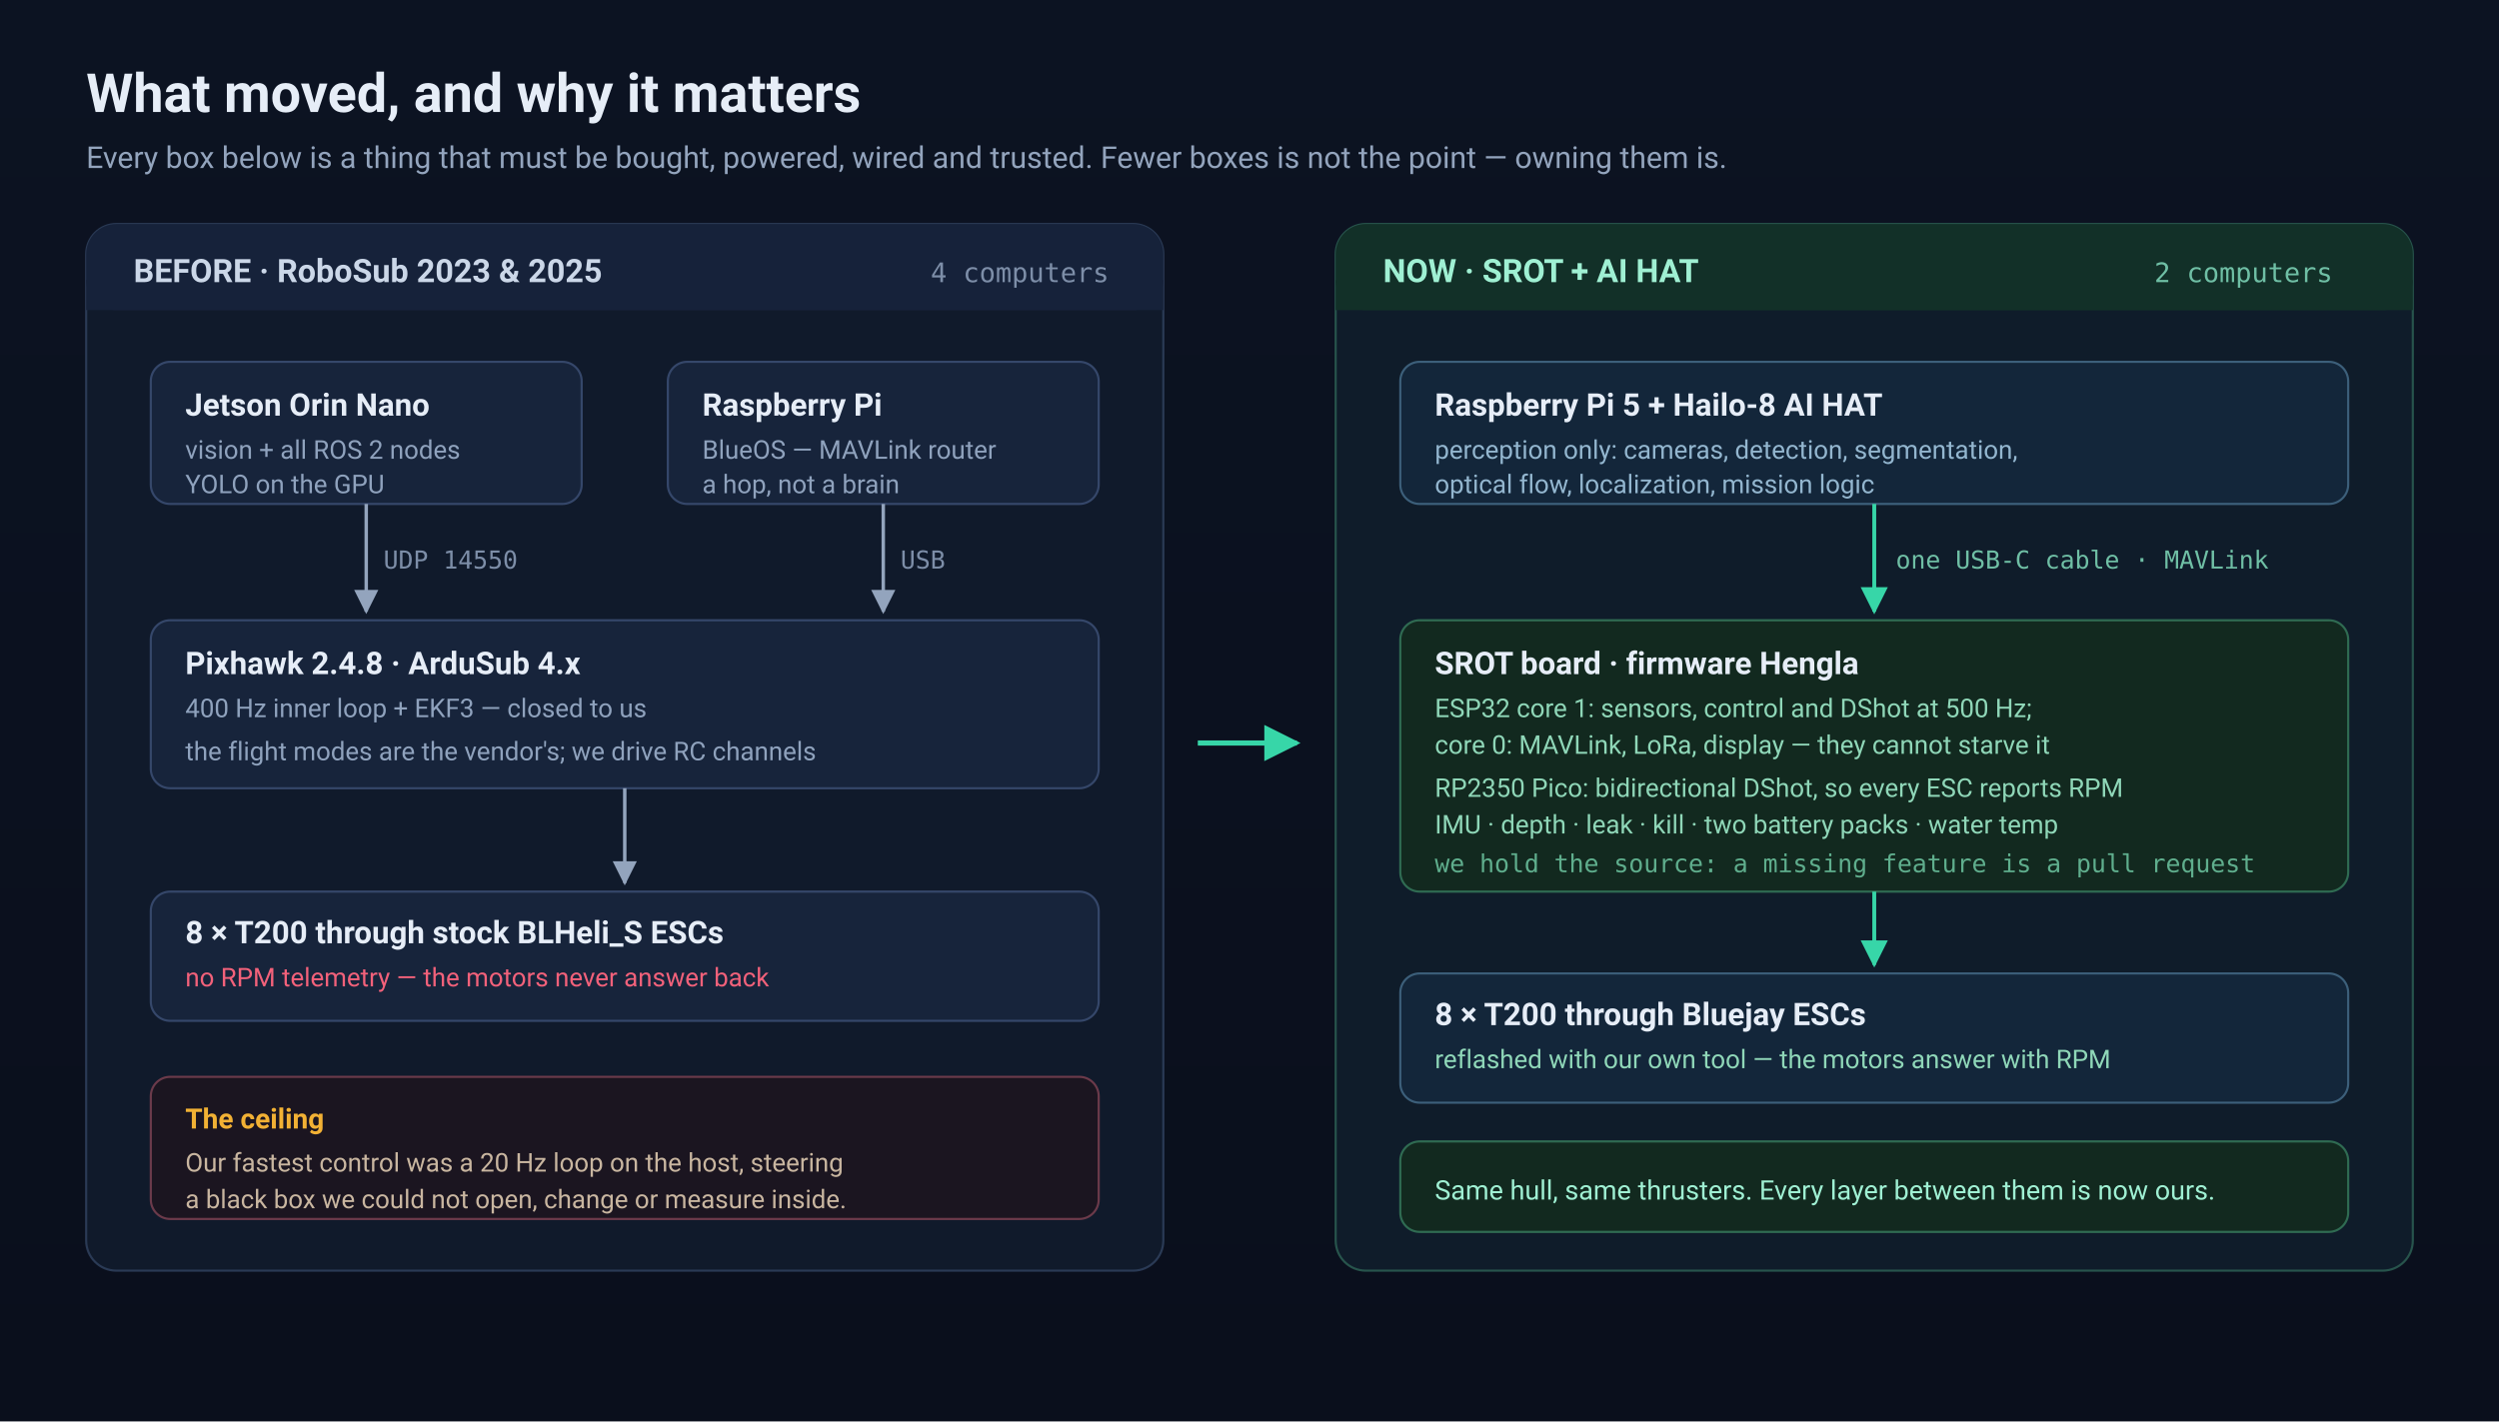
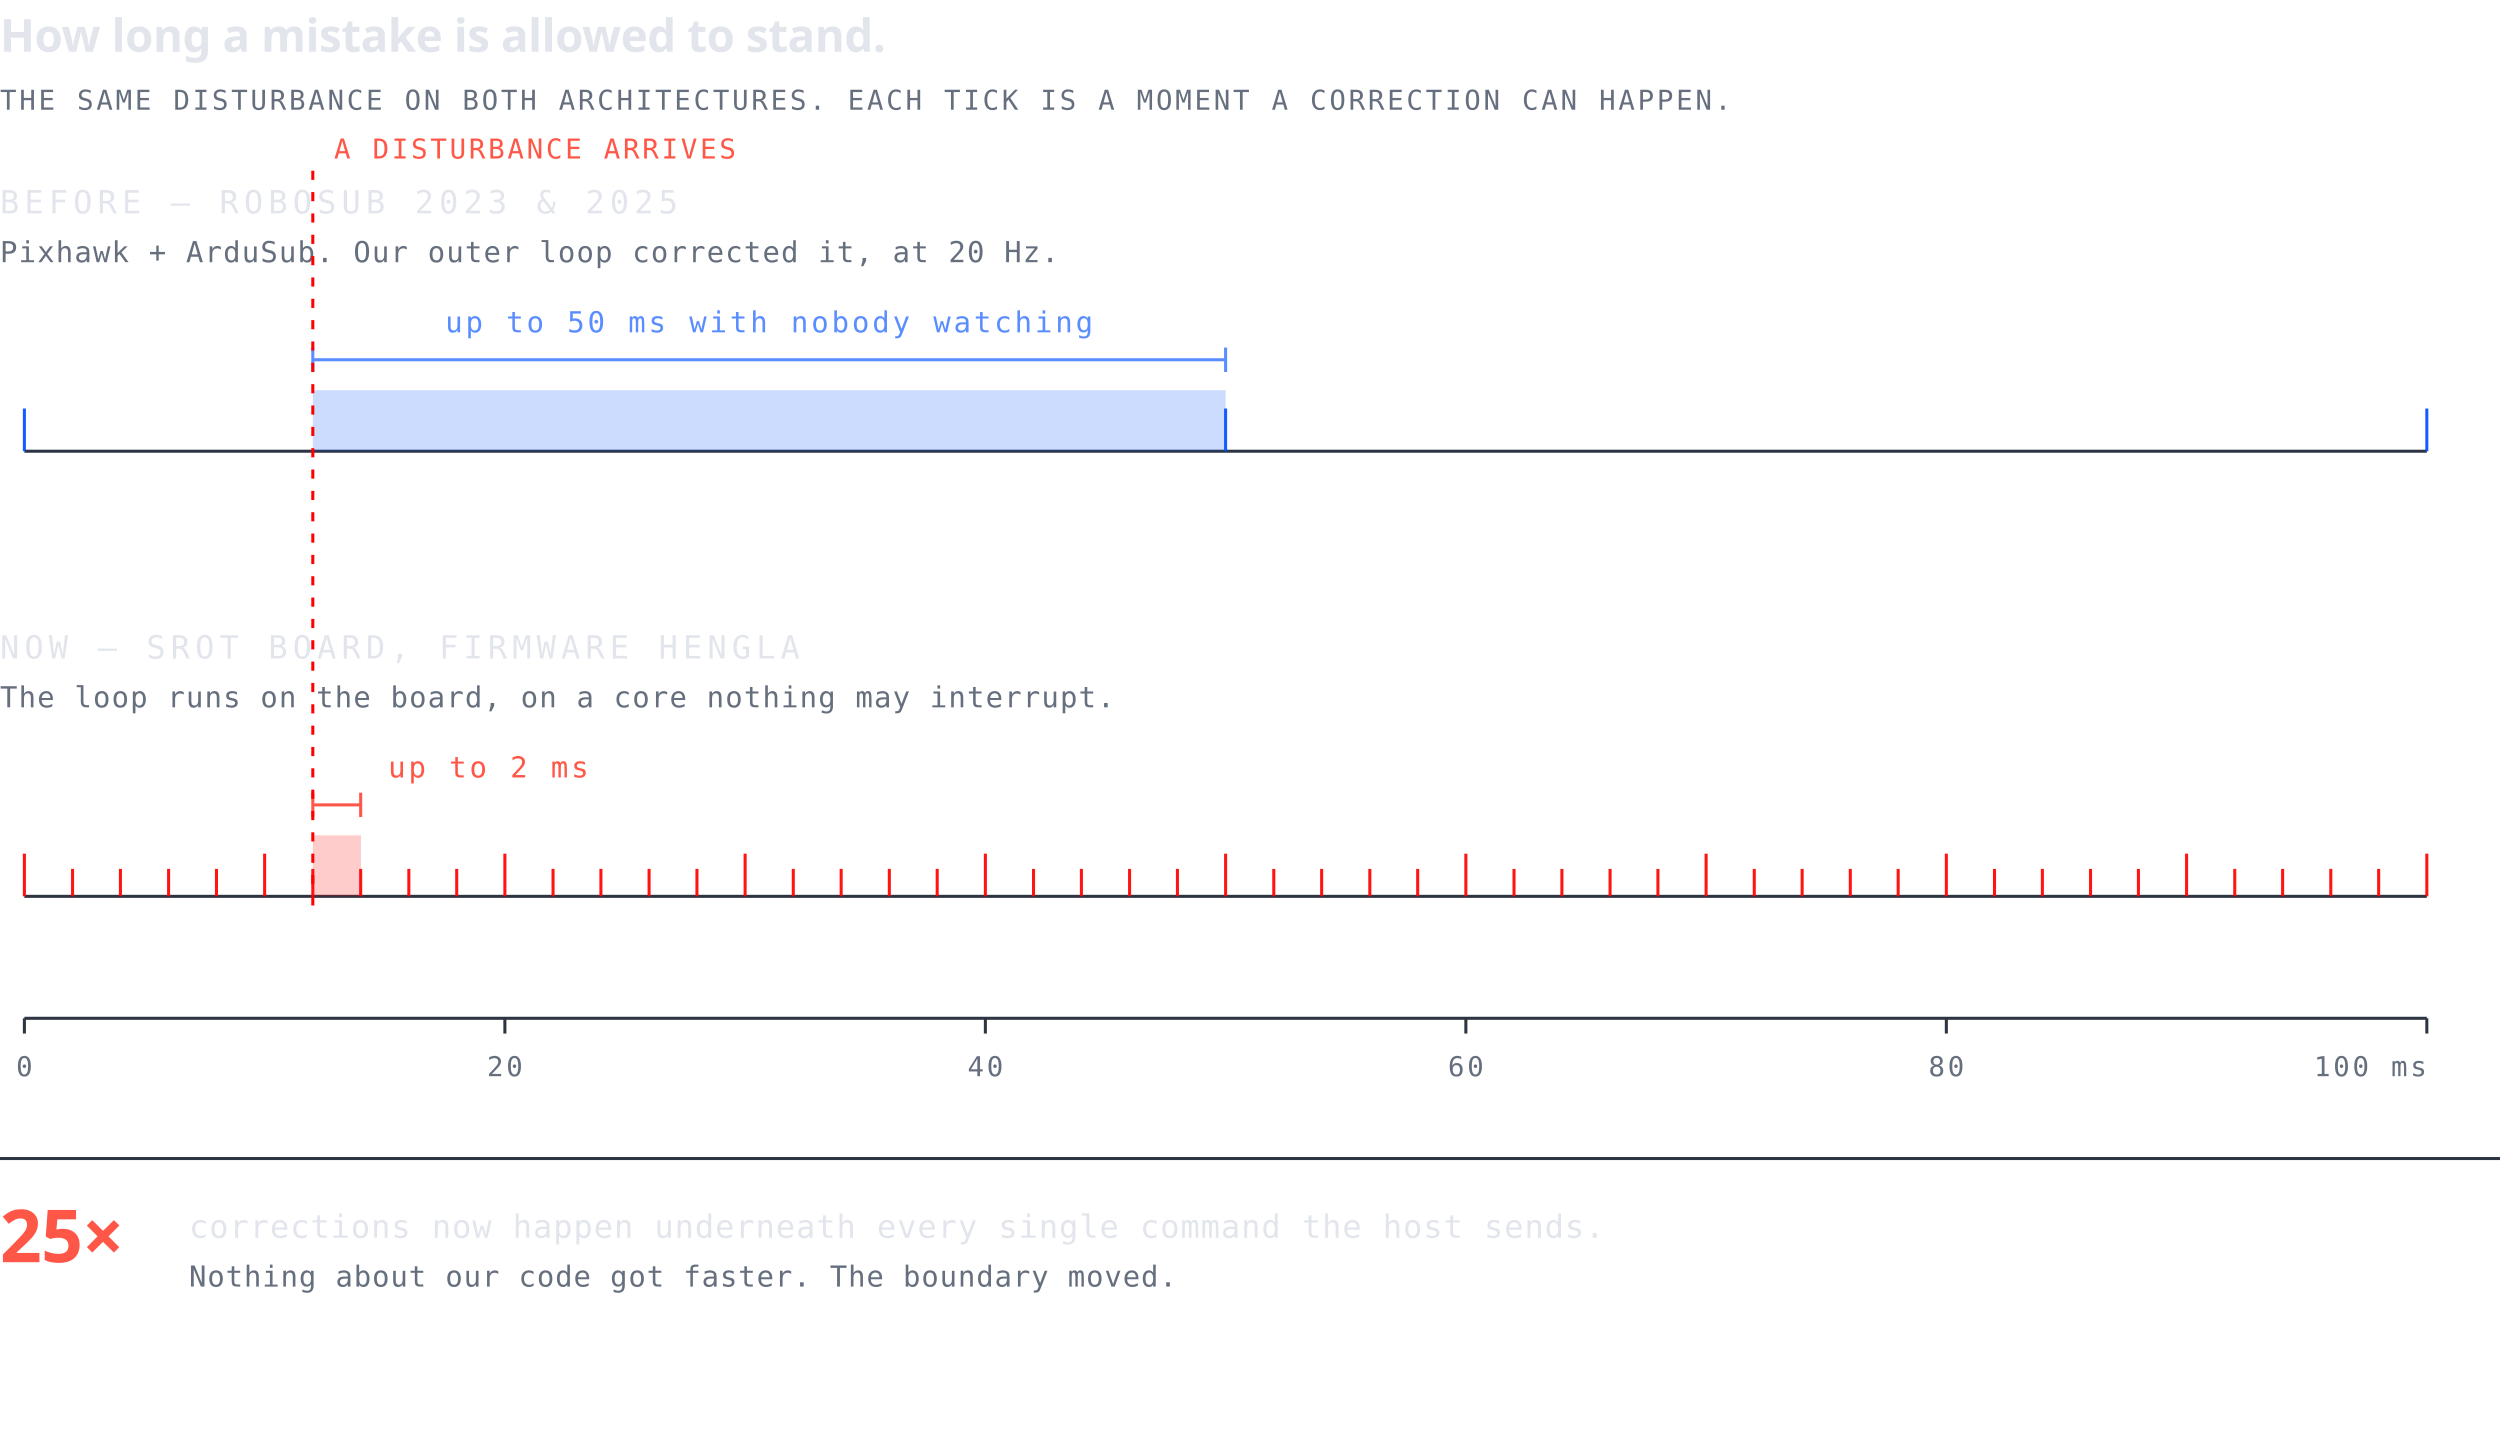
- <svg xmlns="http://www.w3.org/2000/svg" viewBox="0 0 1160 660" width="1160" height="660" font-family="ui-sans-serif, system-ui, -apple-system, Segoe UI, Roboto, sans-serif">
-   <defs>
-     <linearGradient id="bg" x1="0" y1="0" x2="0" y2="1">
-       <stop offset="0" stop-color="#0c1322" />
-       <stop offset="1" stop-color="#0a0f1c" />
-     </linearGradient>
-     <marker id="arrow" viewBox="0 0 10 10" refX="9" refY="5" markerWidth="7" markerHeight="7" orient="auto-start-reverse">
-       <path d="M0 0 L10 5 L0 10 z" fill="#93a4bd" />
-     </marker>
-     <marker id="arrowT" viewBox="0 0 10 10" refX="9" refY="5" markerWidth="7" markerHeight="7" orient="auto-start-reverse">
-       <path d="M0 0 L10 5 L0 10 z" fill="#37d6a8" />
-     </marker>
-   </defs>
-   <rect width="1160" height="660" fill="url(#bg)" />
-   <text x="40" y="52" fill="#e6edf7" font-size="25" font-weight="700">What moved, and why it matters</text>
-   <text x="40" y="78" fill="#93a4bd" font-size="14">Every box below is a thing that must be bought, powered, wired and trusted. Fewer boxes is not the point — owning them is.</text>
-   <g>
-     <rect x="40" y="104" width="500" height="486" rx="14" fill="#101a2b" stroke="#2a3a55" />
-     <rect x="40" y="104" width="500" height="40" rx="14" fill="#16223a" />
-     <rect x="40" y="130" width="500" height="14" fill="#16223a" />
-     <text x="62" y="131" fill="#cbd7e8" font-size="15" font-weight="700">BEFORE · RoboSub 2023 &amp; 2025</text>
-     <text x="432" y="131" fill="#7d8ea8" font-size="12.5" font-family="ui-monospace, monospace">4 computers</text>
-     <rect x="70" y="168" width="200" height="66" rx="9" fill="#17243b" stroke="#35476a" />
-     <text x="86" y="193" fill="#e6edf7" font-size="14.5" font-weight="600">Jetson Orin Nano</text>
-     <text x="86" y="213" fill="#8fa2bd" font-size="12">vision + all ROS 2 nodes</text>
-     <text x="86" y="229" fill="#8fa2bd" font-size="12">YOLO on the GPU</text>
-     <rect x="310" y="168" width="200" height="66" rx="9" fill="#17243b" stroke="#35476a" />
-     <text x="326" y="193" fill="#e6edf7" font-size="14.5" font-weight="600">Raspberry Pi</text>
-     <text x="326" y="213" fill="#8fa2bd" font-size="12">BlueOS — MAVLink router</text>
-     <text x="326" y="229" fill="#8fa2bd" font-size="12">a hop, not a brain</text>
-     <rect x="70" y="288" width="440" height="78" rx="9" fill="#17243b" stroke="#35476a" />
-     <text x="86" y="313" fill="#e6edf7" font-size="14.5" font-weight="600">Pixhawk 2.4.8 · ArduSub 4.x</text>
-     <text x="86" y="333" fill="#8fa2bd" font-size="12">400 Hz inner loop + EKF3 — closed to us</text>
-     <text x="86" y="353" fill="#8fa2bd" font-size="12">the flight modes are the vendor's; we drive RC channels</text>
-     <rect x="70" y="414" width="440" height="60" rx="9" fill="#17243b" stroke="#35476a" />
-     <text x="86" y="438" fill="#e6edf7" font-size="14.5" font-weight="600">8 × T200 through stock BLHeli_S ESCs</text>
-     <text x="86" y="458" fill="#f2617a" font-size="12">no RPM telemetry — the motors never answer back</text>
-     <line x1="170" y1="234" x2="170" y2="284" stroke="#93a4bd" stroke-width="1.6" marker-end="url(#arrow)" />
-     <line x1="410" y1="234" x2="410" y2="284" stroke="#93a4bd" stroke-width="1.6" marker-end="url(#arrow)" />
-     <line x1="290" y1="366" x2="290" y2="410" stroke="#93a4bd" stroke-width="1.6" marker-end="url(#arrow)" />
-     <text x="178" y="264" fill="#7d8ea8" font-size="11.5" font-family="ui-monospace, monospace">UDP 14550</text>
-     <text x="418" y="264" fill="#7d8ea8" font-size="11.5" font-family="ui-monospace, monospace">USB</text>
-     <rect x="70" y="500" width="440" height="66" rx="9" fill="#1b1520" stroke="#6b3a4a" />
-     <text x="86" y="524" fill="#f2b134" font-size="13" font-weight="700">The ceiling</text>
-     <text x="86" y="544" fill="#c9b6a0" font-size="12">Our fastest control was a 20 Hz loop on the host, steering</text>
-     <text x="86" y="561" fill="#c9b6a0" font-size="12">a black box we could not open, change or measure inside.</text>
-   </g>
-   <line x1="556" y1="345" x2="602" y2="345" stroke="#37d6a8" stroke-width="2.4" marker-end="url(#arrowT)" />
-   <g>
-     <rect x="620" y="104" width="500" height="486" rx="14" fill="#0f1c2a" stroke="#27544c" />
-     <rect x="620" y="104" width="500" height="40" rx="14" fill="#123028" />
-     <rect x="620" y="130" width="500" height="14" fill="#123028" />
-     <text x="642" y="131" fill="#9ff0d3" font-size="15" font-weight="700">NOW · SROT + AI HAT</text>
-     <text x="1000" y="131" fill="#6fbfa5" font-size="12.5" font-family="ui-monospace, monospace">2 computers</text>
-     <rect x="650" y="168" width="440" height="66" rx="9" fill="#13263a" stroke="#3c5f7a" />
-     <text x="666" y="193" fill="#e6edf7" font-size="14.5" font-weight="600">Raspberry Pi 5 + Hailo-8 AI HAT</text>
-     <text x="666" y="213" fill="#93b6cf" font-size="12">perception only: cameras, detection, segmentation,</text>
-     <text x="666" y="229" fill="#93b6cf" font-size="12">optical flow, localization, mission logic</text>
-     <rect x="650" y="288" width="440" height="126" rx="9" fill="#12291f" stroke="#2f6b52" />
-     <text x="666" y="313" fill="#e6edf7" font-size="14.5" font-weight="600">SROT board · firmware Hengla</text>
-     <text x="666" y="333" fill="#8fd7b8" font-size="12">ESP32 core 1: sensors, control and DShot at 500 Hz;</text>
-     <text x="666" y="350" fill="#8fd7b8" font-size="12">core 0: MAVLink, LoRa, display — they cannot starve it</text>
-     <text x="666" y="370" fill="#8fd7b8" font-size="12">RP2350 Pico: bidirectional DShot, so every ESC reports RPM</text>
-     <text x="666" y="387" fill="#8fd7b8" font-size="12">IMU · depth · leak · kill · two battery packs · water temp</text>
-     <text x="666" y="405" fill="#5fae8d" font-size="11.5" font-family="ui-monospace, monospace">we hold the source: a missing feature is a pull request</text>
-     <rect x="650" y="452" width="440" height="60" rx="9" fill="#13263a" stroke="#3c5f7a" />
-     <text x="666" y="476" fill="#e6edf7" font-size="14.5" font-weight="600">8 × T200 through Bluejay ESCs</text>
-     <text x="666" y="496" fill="#8fd7b8" font-size="12">reflashed with our own tool — the motors answer with RPM</text>
-     <line x1="870" y1="234" x2="870" y2="284" stroke="#37d6a8" stroke-width="1.8" marker-end="url(#arrowT)" />
-     <text x="880" y="264" fill="#6fbfa5" font-size="11.5" font-family="ui-monospace, monospace">one USB-C cable · MAVLink</text>
-     <line x1="870" y1="414" x2="870" y2="448" stroke="#37d6a8" stroke-width="1.8" marker-end="url(#arrowT)" />
-     <rect x="650" y="530" width="440" height="42" rx="9" fill="#12291f" stroke="#2f6b52" />
-     <text x="666" y="557" fill="#9ff0d3" font-size="12.5">Same hull, same thrusters. Every layer between them is now ours.</text>
-   </g>
+ <svg xmlns="http://www.w3.org/2000/svg" viewBox="0 0 820 470" width="820" height="470" role="img" aria-label="How long a disturbance stays uncorrected, before and after the architecture change">
+   <text x="0" y="17" fill="#e2e6ec" font-size="15" font-weight="600" font-family="Space Grotesk,sans-serif" letter-spacing="-.01em">How long a mistake is allowed to stand.</text>
+   <text x="0" y="36" fill="#666f7e" font-size="9" text-anchor="start" letter-spacing=".1em" font-weight="400" font-family="JetBrains Mono,monospace">THE SAME DISTURBANCE ON BOTH ARCHITECTURES. EACH TICK IS A MOMENT A CORRECTION CAN HAPPEN.</text>
+   <text x="0" y="70" fill="#e2e6ec" font-size="10.5" text-anchor="start" letter-spacing=".16em" font-weight="500" font-family="JetBrains Mono,monospace">BEFORE — ROBOSUB 2023 &amp; 2025</text>
+   <text x="0" y="86" fill="#666f7e" font-size="9.5" text-anchor="start" letter-spacing=".04em" font-weight="400" font-family="JetBrains Mono,monospace">Pixhawk + ArduSub. Our outer loop corrected it, at 20 Hz.</text>
+   <line x1="8" y1="148" x2="796" y2="148" stroke="#2e3542" stroke-width="1" />
+   <line x1="8.0" y1="134" x2="8.0" y2="148" stroke="#004eff" stroke-width="1" opacity=".92" />
+   <line x1="402.0" y1="134" x2="402.0" y2="148" stroke="#004eff" stroke-width="1" opacity=".92" />
+   <line x1="796.0" y1="134" x2="796.0" y2="148" stroke="#004eff" stroke-width="1" opacity=".92" />
+   <rect x="102.6" y="128" width="299.4" height="20" fill="#004eff" opacity=".20" />
+   <line x1="102.6" y1="118" x2="402.0" y2="118" stroke="#5a8dff" stroke-width="1" />
+   <path d="M102.6,114 L102.6,122 M402.0,114 L402.0,122" stroke="#5a8dff" stroke-width="1" />
+   <text x="252.28" y="109" fill="#5a8dff" font-size="9.5" text-anchor="middle" letter-spacing=".1em" font-weight="400" font-family="JetBrains Mono,monospace">up to 50 ms with nobody watching</text>
+   <text x="0" y="216" fill="#e2e6ec" font-size="10.5" text-anchor="start" letter-spacing=".16em" font-weight="500" font-family="JetBrains Mono,monospace">NOW — SROT BOARD, FIRMWARE HENGLA</text>
+   <text x="0" y="232" fill="#666f7e" font-size="9.5" text-anchor="start" letter-spacing=".04em" font-weight="400" font-family="JetBrains Mono,monospace">The loop runs on the board, on a core nothing may interrupt.</text>
+   <line x1="8" y1="294" x2="796" y2="294" stroke="#2e3542" stroke-width="1" />
+   <line x1="8.0" y1="280" x2="8.0" y2="294" stroke="#ff0000" stroke-width="1" opacity=".92" />
+   <line x1="23.8" y1="285" x2="23.8" y2="294" stroke="#ff0000" stroke-width="1" opacity=".92" />
+   <line x1="39.5" y1="285" x2="39.5" y2="294" stroke="#ff0000" stroke-width="1" opacity=".92" />
+   <line x1="55.3" y1="285" x2="55.3" y2="294" stroke="#ff0000" stroke-width="1" opacity=".92" />
+   <line x1="71.0" y1="285" x2="71.0" y2="294" stroke="#ff0000" stroke-width="1" opacity=".92" />
+   <line x1="86.8" y1="280" x2="86.8" y2="294" stroke="#ff0000" stroke-width="1" opacity=".92" />
+   <line x1="102.6" y1="285" x2="102.6" y2="294" stroke="#ff0000" stroke-width="1" opacity=".92" />
+   <line x1="118.3" y1="285" x2="118.3" y2="294" stroke="#ff0000" stroke-width="1" opacity=".92" />
+   <line x1="134.1" y1="285" x2="134.1" y2="294" stroke="#ff0000" stroke-width="1" opacity=".92" />
+   <line x1="149.8" y1="285" x2="149.8" y2="294" stroke="#ff0000" stroke-width="1" opacity=".92" />
+   <line x1="165.6" y1="280" x2="165.6" y2="294" stroke="#ff0000" stroke-width="1" opacity=".92" />
+   <line x1="181.4" y1="285" x2="181.4" y2="294" stroke="#ff0000" stroke-width="1" opacity=".92" />
+   <line x1="197.1" y1="285" x2="197.1" y2="294" stroke="#ff0000" stroke-width="1" opacity=".92" />
+   <line x1="212.9" y1="285" x2="212.9" y2="294" stroke="#ff0000" stroke-width="1" opacity=".92" />
+   <line x1="228.6" y1="285" x2="228.6" y2="294" stroke="#ff0000" stroke-width="1" opacity=".92" />
+   <line x1="244.4" y1="280" x2="244.4" y2="294" stroke="#ff0000" stroke-width="1" opacity=".92" />
+   <line x1="260.2" y1="285" x2="260.2" y2="294" stroke="#ff0000" stroke-width="1" opacity=".92" />
+   <line x1="275.9" y1="285" x2="275.9" y2="294" stroke="#ff0000" stroke-width="1" opacity=".92" />
+   <line x1="291.7" y1="285" x2="291.7" y2="294" stroke="#ff0000" stroke-width="1" opacity=".92" />
+   <line x1="307.4" y1="285" x2="307.4" y2="294" stroke="#ff0000" stroke-width="1" opacity=".92" />
+   <line x1="323.2" y1="280" x2="323.2" y2="294" stroke="#ff0000" stroke-width="1" opacity=".92" />
+   <line x1="339.0" y1="285" x2="339.0" y2="294" stroke="#ff0000" stroke-width="1" opacity=".92" />
+   <line x1="354.7" y1="285" x2="354.7" y2="294" stroke="#ff0000" stroke-width="1" opacity=".92" />
+   <line x1="370.5" y1="285" x2="370.5" y2="294" stroke="#ff0000" stroke-width="1" opacity=".92" />
+   <line x1="386.2" y1="285" x2="386.2" y2="294" stroke="#ff0000" stroke-width="1" opacity=".92" />
+   <line x1="402.0" y1="280" x2="402.0" y2="294" stroke="#ff0000" stroke-width="1" opacity=".92" />
+   <line x1="417.8" y1="285" x2="417.8" y2="294" stroke="#ff0000" stroke-width="1" opacity=".92" />
+   <line x1="433.5" y1="285" x2="433.5" y2="294" stroke="#ff0000" stroke-width="1" opacity=".92" />
+   <line x1="449.3" y1="285" x2="449.3" y2="294" stroke="#ff0000" stroke-width="1" opacity=".92" />
+   <line x1="465.0" y1="285" x2="465.0" y2="294" stroke="#ff0000" stroke-width="1" opacity=".92" />
+   <line x1="480.8" y1="280" x2="480.8" y2="294" stroke="#ff0000" stroke-width="1" opacity=".92" />
+   <line x1="496.6" y1="285" x2="496.6" y2="294" stroke="#ff0000" stroke-width="1" opacity=".92" />
+   <line x1="512.3" y1="285" x2="512.3" y2="294" stroke="#ff0000" stroke-width="1" opacity=".92" />
+   <line x1="528.1" y1="285" x2="528.1" y2="294" stroke="#ff0000" stroke-width="1" opacity=".92" />
+   <line x1="543.8" y1="285" x2="543.8" y2="294" stroke="#ff0000" stroke-width="1" opacity=".92" />
+   <line x1="559.6" y1="280" x2="559.6" y2="294" stroke="#ff0000" stroke-width="1" opacity=".92" />
+   <line x1="575.4" y1="285" x2="575.4" y2="294" stroke="#ff0000" stroke-width="1" opacity=".92" />
+   <line x1="591.1" y1="285" x2="591.1" y2="294" stroke="#ff0000" stroke-width="1" opacity=".92" />
+   <line x1="606.9" y1="285" x2="606.9" y2="294" stroke="#ff0000" stroke-width="1" opacity=".92" />
+   <line x1="622.6" y1="285" x2="622.6" y2="294" stroke="#ff0000" stroke-width="1" opacity=".92" />
+   <line x1="638.4" y1="280" x2="638.4" y2="294" stroke="#ff0000" stroke-width="1" opacity=".92" />
+   <line x1="654.2" y1="285" x2="654.2" y2="294" stroke="#ff0000" stroke-width="1" opacity=".92" />
+   <line x1="669.9" y1="285" x2="669.9" y2="294" stroke="#ff0000" stroke-width="1" opacity=".92" />
+   <line x1="685.7" y1="285" x2="685.7" y2="294" stroke="#ff0000" stroke-width="1" opacity=".92" />
+   <line x1="701.4" y1="285" x2="701.4" y2="294" stroke="#ff0000" stroke-width="1" opacity=".92" />
+   <line x1="717.2" y1="280" x2="717.2" y2="294" stroke="#ff0000" stroke-width="1" opacity=".92" />
+   <line x1="733.0" y1="285" x2="733.0" y2="294" stroke="#ff0000" stroke-width="1" opacity=".92" />
+   <line x1="748.7" y1="285" x2="748.7" y2="294" stroke="#ff0000" stroke-width="1" opacity=".92" />
+   <line x1="764.5" y1="285" x2="764.5" y2="294" stroke="#ff0000" stroke-width="1" opacity=".92" />
+   <line x1="780.2" y1="285" x2="780.2" y2="294" stroke="#ff0000" stroke-width="1" opacity=".92" />
+   <line x1="796.0" y1="280" x2="796.0" y2="294" stroke="#ff0000" stroke-width="1" opacity=".92" />
+   <rect x="102.6" y="274" width="15.8" height="20" fill="#ff0000" opacity=".20" />
+   <line x1="102.6" y1="264" x2="118.3" y2="264" stroke="#ff5747" stroke-width="1" />
+   <path d="M102.6,260 L102.6,268 M118.3,260 L118.3,268" stroke="#ff5747" stroke-width="1" />
+   <text x="127.32" y="255" fill="#ff5747" font-size="9.5" text-anchor="start" letter-spacing=".1em" font-weight="400" font-family="JetBrains Mono,monospace">up to 2 ms</text>
+   <line x1="102.6" y1="56" x2="102.6" y2="300" stroke="#ff0000" stroke-width="1" stroke-dasharray="3 4" />
+   <text x="109.56" y="52" fill="#ff5747" font-size="9" text-anchor="start" letter-spacing=".1em" font-weight="400" font-family="JetBrains Mono,monospace">A DISTURBANCE ARRIVES</text>
+   <line x1="8" y1="334" x2="796" y2="334" stroke="#2e3542" stroke-width="1" />
+   <line x1="8.0" y1="334" x2="8.0" y2="339" stroke="#2e3542" stroke-width="1" />
+   <text x="8.0" y="353" fill="#666f7e" font-size="9" text-anchor="middle" letter-spacing=".1em" font-weight="400" font-family="JetBrains Mono,monospace">0</text>
+   <line x1="165.6" y1="334" x2="165.6" y2="339" stroke="#2e3542" stroke-width="1" />
+   <text x="165.6" y="353" fill="#666f7e" font-size="9" text-anchor="middle" letter-spacing=".1em" font-weight="400" font-family="JetBrains Mono,monospace">20</text>
+   <line x1="323.2" y1="334" x2="323.2" y2="339" stroke="#2e3542" stroke-width="1" />
+   <text x="323.2" y="353" fill="#666f7e" font-size="9" text-anchor="middle" letter-spacing=".1em" font-weight="400" font-family="JetBrains Mono,monospace">40</text>
+   <line x1="480.8" y1="334" x2="480.8" y2="339" stroke="#2e3542" stroke-width="1" />
+   <text x="480.8" y="353" fill="#666f7e" font-size="9" text-anchor="middle" letter-spacing=".1em" font-weight="400" font-family="JetBrains Mono,monospace">60</text>
+   <line x1="638.4" y1="334" x2="638.4" y2="339" stroke="#2e3542" stroke-width="1" />
+   <text x="638.4" y="353" fill="#666f7e" font-size="9" text-anchor="middle" letter-spacing=".1em" font-weight="400" font-family="JetBrains Mono,monospace">80</text>
+   <line x1="796.0" y1="334" x2="796.0" y2="339" stroke="#2e3542" stroke-width="1" />
+   <text x="796" y="353" fill="#666f7e" font-size="9" text-anchor="end" letter-spacing=".1em" font-weight="400" font-family="JetBrains Mono,monospace">100 ms</text>
+   <line x1="0" y1="380" x2="820" y2="380" stroke="#2e3542" stroke-width="1" />
+   <text x="0" y="414" fill="#ff5747" font-size="24" font-weight="700" font-family="Space Grotesk,sans-serif" letter-spacing="-.01em">25×</text>
+   <text x="62" y="406" fill="#e2e6ec" font-size="10.5" text-anchor="start" letter-spacing=".03em" font-weight="400" font-family="JetBrains Mono,monospace">corrections now happen underneath every single command the host sends.</text>
+   <text x="62" y="422" fill="#666f7e" font-size="9.5" text-anchor="start" letter-spacing=".03em" font-weight="400" font-family="JetBrains Mono,monospace">Nothing about our code got faster. The boundary moved.</text>
</svg>
